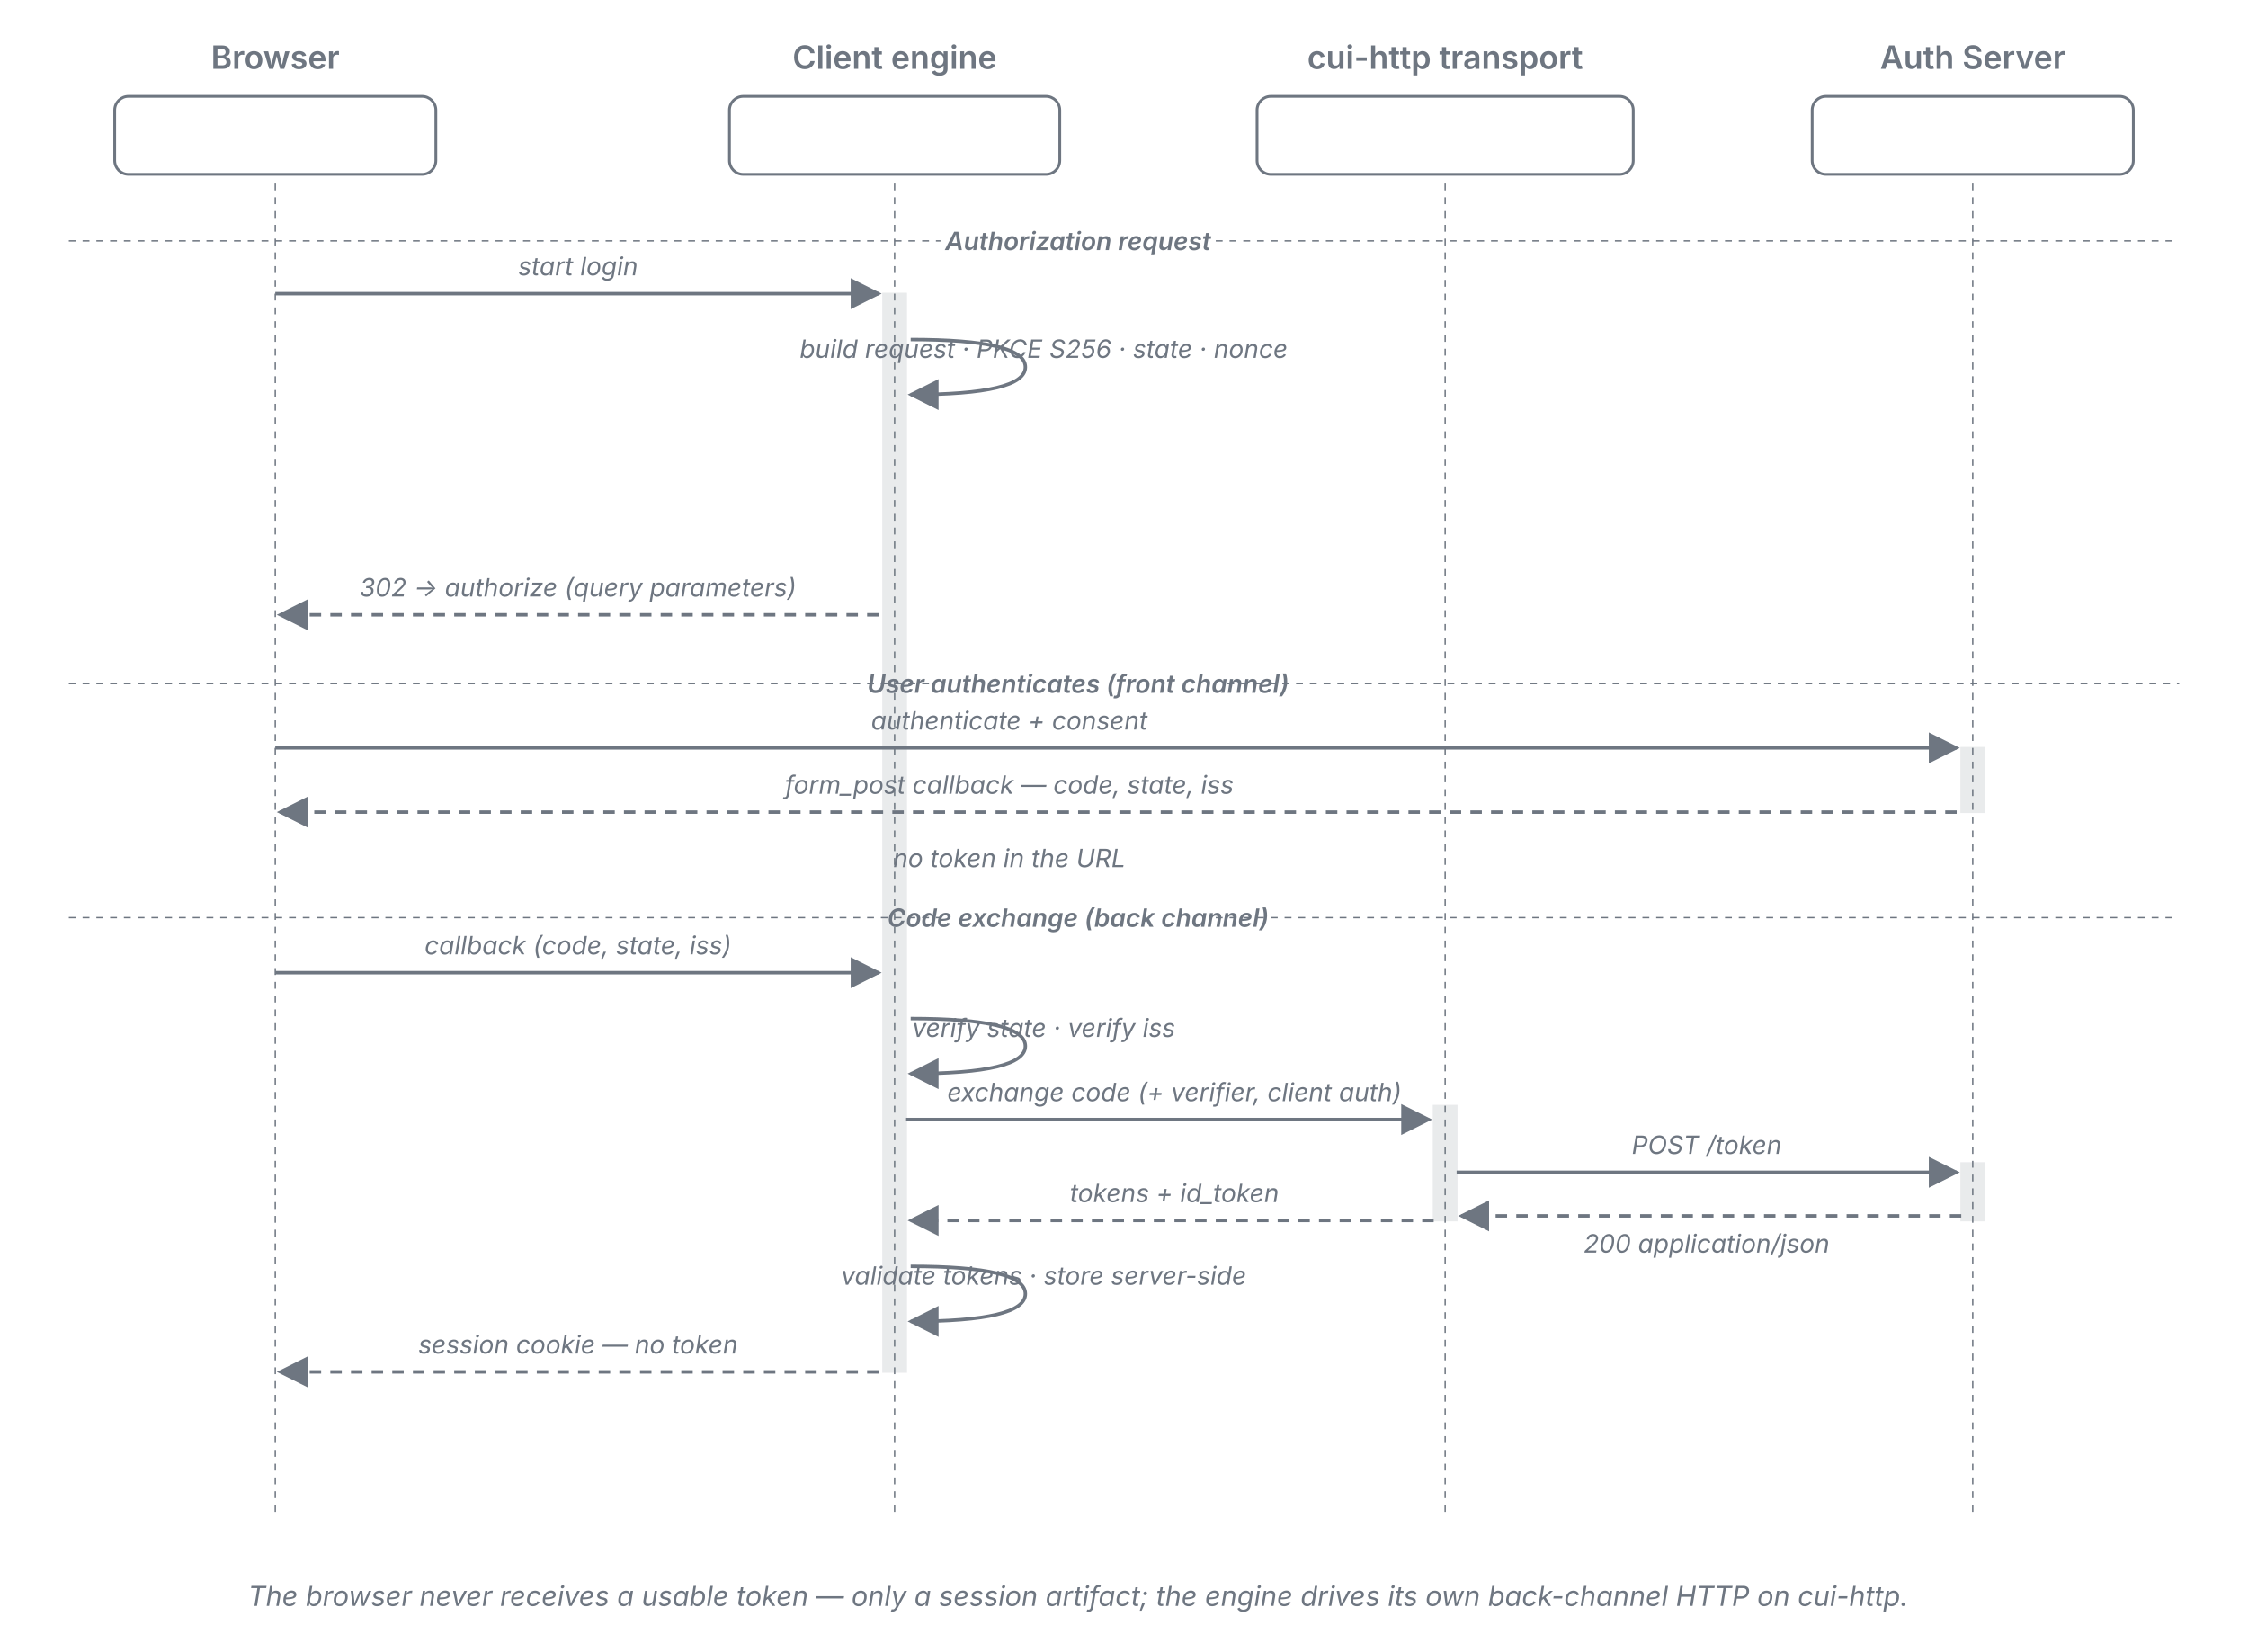
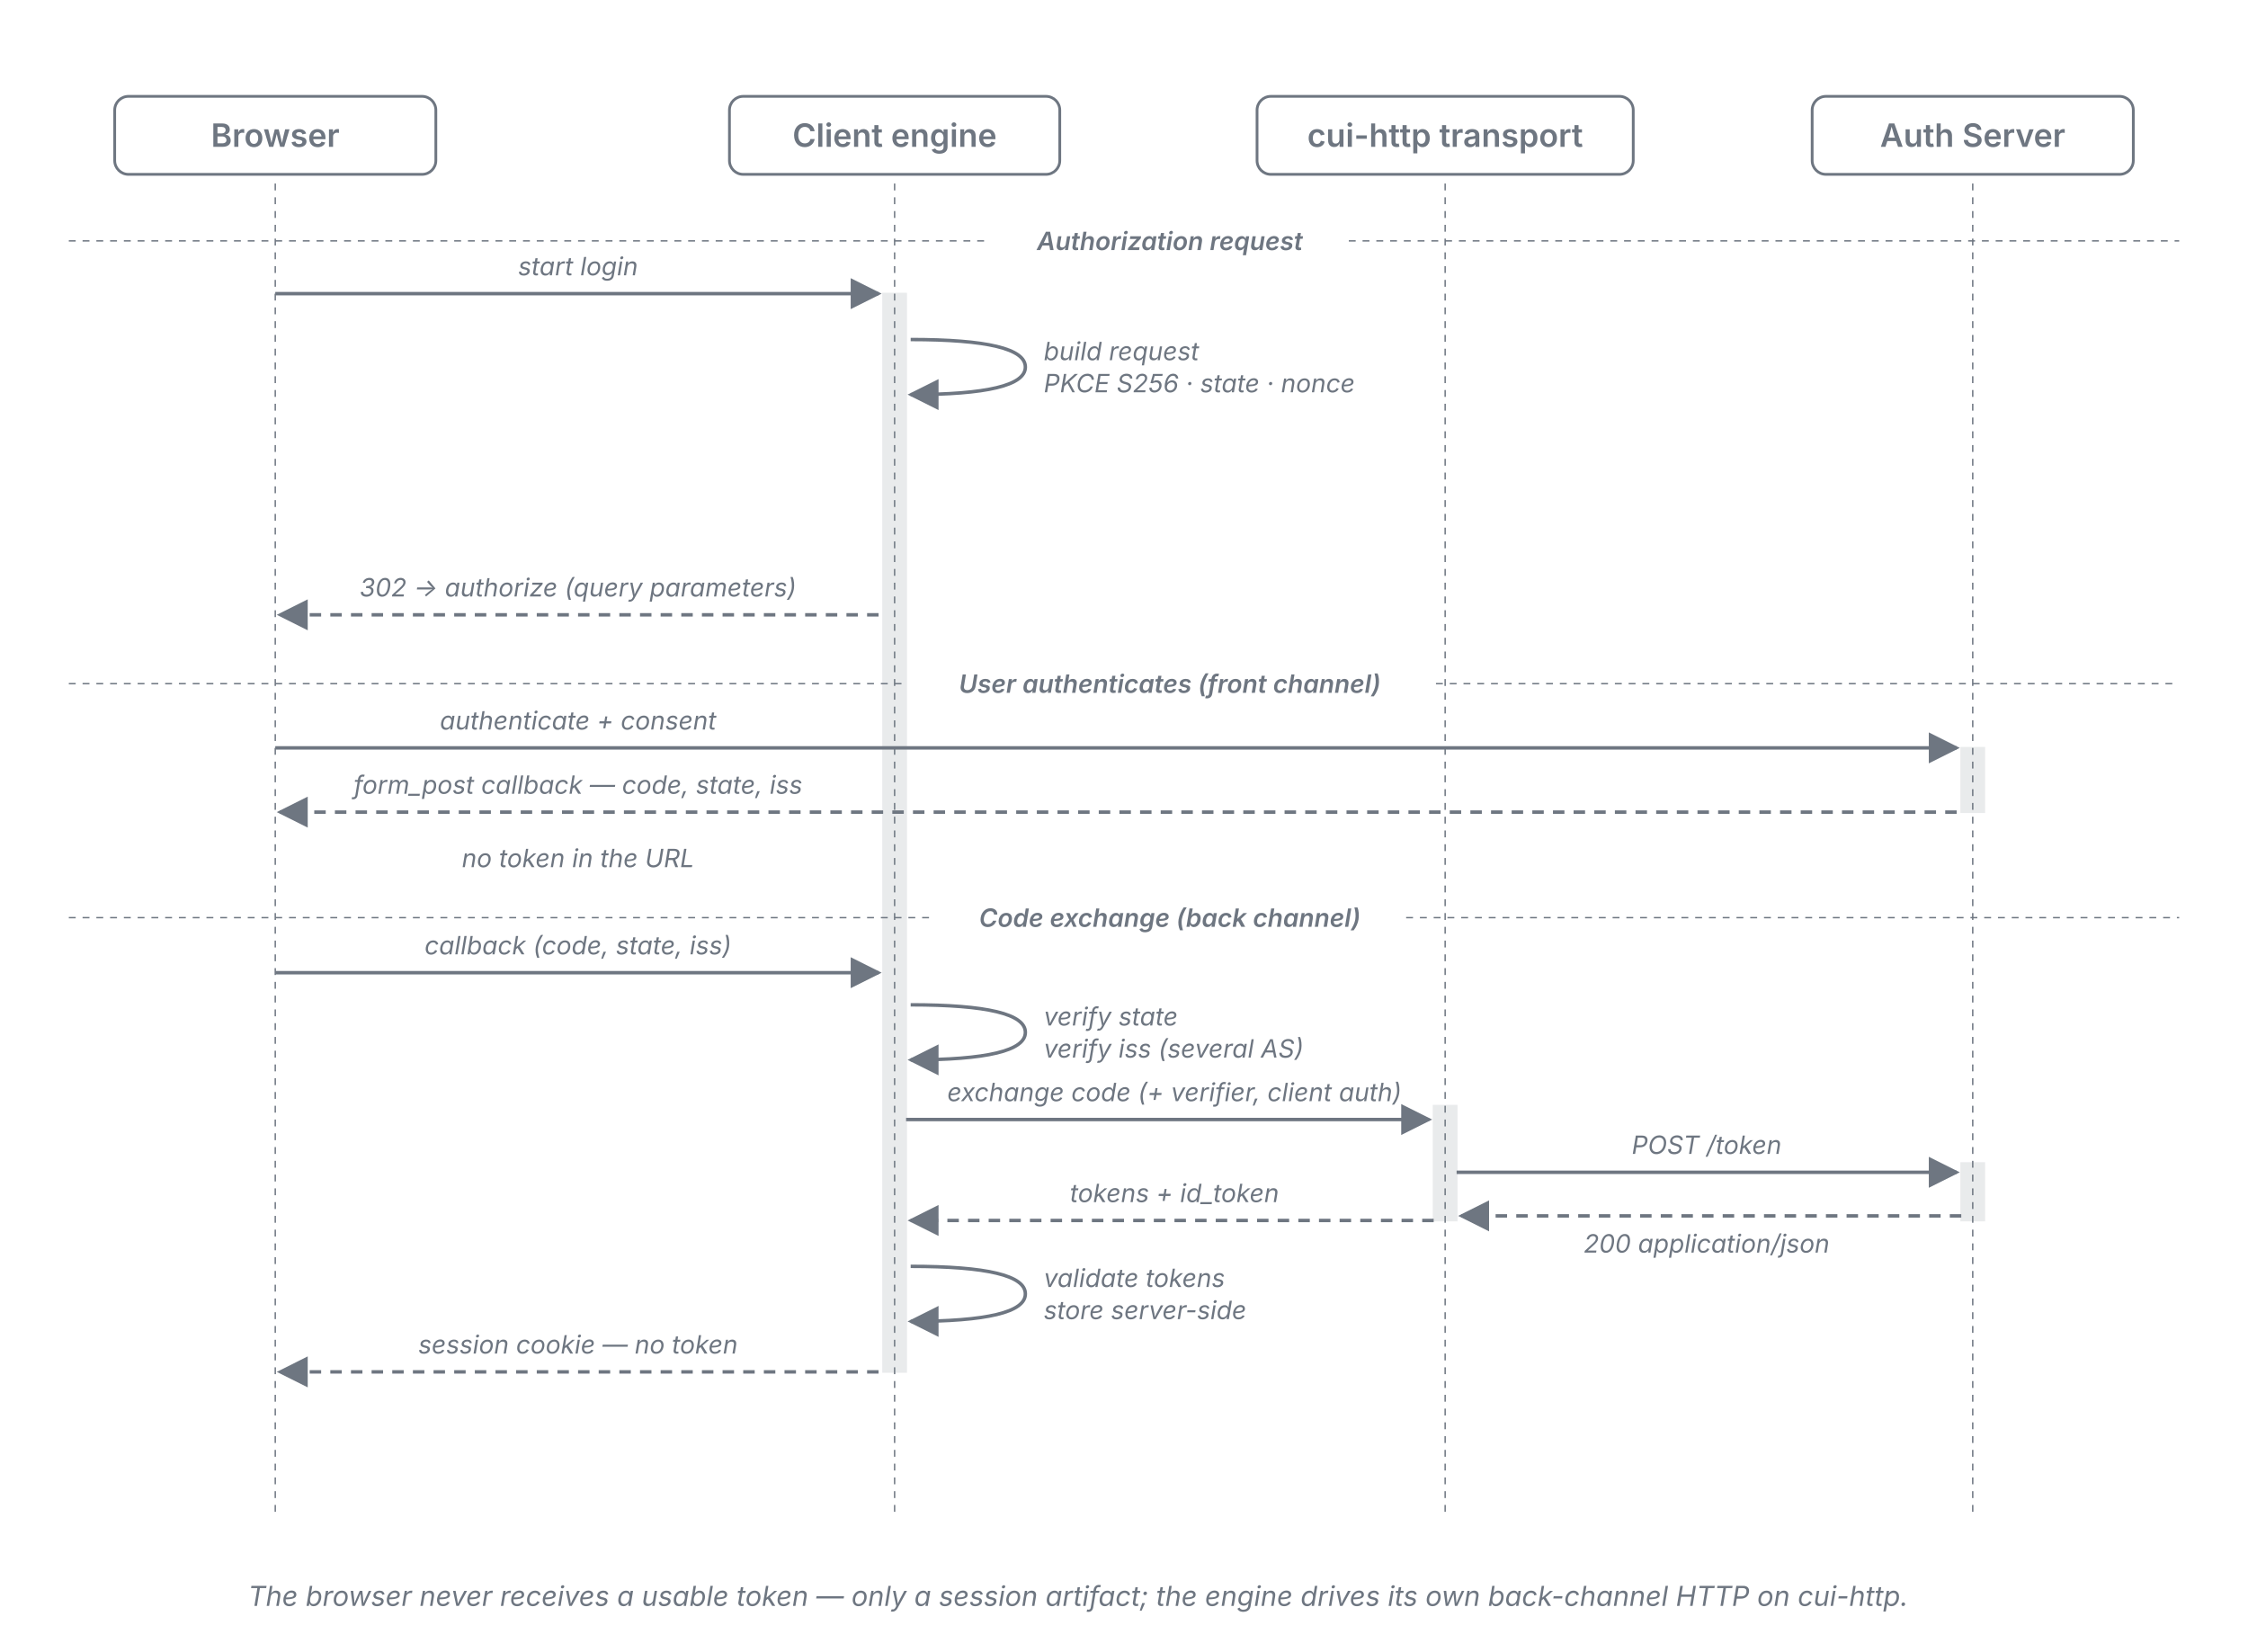
<svg xmlns="http://www.w3.org/2000/svg" viewBox="0 0 980 720" role="img" aria-labelledby="title desc" font-family="ui-sans-serif, -apple-system, system-ui, 'Segoe UI', sans-serif">
  <defs>
    <marker id="arrow" viewBox="0 0 10 10" refX="9" refY="5" markerWidth="9" markerHeight="9" orient="auto">
      <path d="M0,0 L10,5 L0,10 z" class="arrow-fill" />
    </marker>
    <style>
      .col-header   { font-size: 14px; font-weight: 600; fill: #6e7681; text-anchor: middle; }
      .stroke       { stroke: #6e7681; stroke-width: 1.2; fill: none; }
      .sep          { stroke: #6e7681; stroke-width: 0.6; stroke-dasharray: 3 3; }
      .arrow        { stroke: #6e7681; stroke-width: 1.5; fill: none; }
      .arrow-return { stroke: #6e7681; stroke-width: 1.5; fill: none; stroke-dasharray: 5 4; }
      .arrow-fill   { fill: #6e7681; }
      .arrow-lbl    { font-size: 11px; fill: #6e7681; text-anchor: middle; font-style: italic; }
+       .loop-lbl     { font-size: 11px; fill: #6e7681; text-anchor: start; font-style: italic; }
      .activation   { stroke: #6e7681; stroke-width: 0.8; fill: #6e7681; opacity: 0.15; }
      .col-sub      { font-size: 11px; fill: #6e7681; text-anchor: middle; font-style: italic; }
      .phase-lbl    { font-size: 11px; fill: #6e7681; text-anchor: middle; font-style: italic; font-weight: 600; }
      .caption      { font-size: 12px; fill: #6e7681; text-anchor: middle; font-style: italic; }
    </style>
  </defs>
-   <text x="120" y="30" class="col-header">Browser</text>
+   <text x="120" y="64" class="col-header">Browser</text>
  <rect class="stroke" x="50" y="42" width="140" height="34" rx="6" ry="6" />
  <line class="sep" x1="120" y1="80" x2="120" y2="662" />
-   <text x="390" y="30" class="col-header">Client engine</text>
+   <text x="390" y="64" class="col-header">Client engine</text>
  <rect class="stroke" x="318" y="42" width="144" height="34" rx="6" ry="6" />
  <line class="sep" x1="390" y1="80" x2="390" y2="662" />
-   <text x="630" y="30" class="col-header">cui-http transport</text>
+   <text x="630" y="64" class="col-header">cui-http transport</text>
  <rect class="stroke" x="548" y="42" width="164" height="34" rx="6" ry="6" />
  <line class="sep" x1="630" y1="80" x2="630" y2="662" />
-   <text x="860" y="30" class="col-header">Auth Server</text>
+   <text x="860" y="64" class="col-header">Auth Server</text>
  <rect class="stroke" x="790" y="42" width="140" height="34" rx="6" ry="6" />
  <line class="sep" x1="860" y1="80" x2="860" y2="662" />
  <rect class="activation" x="385" y="128" width="10" height="470" />
  <rect class="activation" x="855" y="326" width="10" height="28" />
  <rect class="activation" x="625" y="482" width="10" height="50" />
  <rect class="activation" x="855" y="507" width="10" height="25" />
-   <line class="sep" x1="30" y1="105" x2="410" y2="105" />
-   <line class="sep" x1="530" y1="105" x2="950" y2="105" />
-   <text x="470" y="109" class="phase-lbl">Authorization request</text>
+   <line class="sep" x1="30" y1="105" x2="432" y2="105" />
+   <line class="sep" x1="588" y1="105" x2="950" y2="105" />
+   <text x="510" y="109" class="phase-lbl">Authorization request</text>
  <line class="arrow" x1="120" y1="128" x2="383" y2="128" marker-end="url(#arrow)" />
  <text x="252" y="120" class="arrow-lbl">start login</text>
  <path class="arrow" d="M 397 148 Q 447 148 447 160 Q 447 172 397 172" marker-end="url(#arrow)" />
-   <text x="455" y="156" class="arrow-lbl" text-anchor="start">build request · PKCE S256 · state · nonce</text>
+   <text x="455" y="157" class="loop-lbl">build request</text>
+   <text x="455" y="171" class="loop-lbl">PKCE S256 · state · nonce</text>
  <line class="arrow-return" x1="383" y1="268" x2="122" y2="268" marker-end="url(#arrow)" />
  <text x="252" y="260" class="arrow-lbl">302 → authorize (query parameters)</text>
-   <line class="sep" x1="30" y1="298" x2="405" y2="298" />
-   <line class="sep" x1="535" y1="298" x2="950" y2="298" />
-   <text x="470" y="302" class="phase-lbl">User authenticates (front channel)</text>
+   <line class="sep" x1="30" y1="298" x2="394" y2="298" />
+   <line class="sep" x1="626" y1="298" x2="950" y2="298" />
+   <text x="510" y="302" class="phase-lbl">User authenticates (front channel)</text>
  <line class="arrow" x1="120" y1="326" x2="853" y2="326" marker-end="url(#arrow)" />
-   <text x="440" y="318" class="arrow-lbl">authenticate + consent</text>
+   <text x="252" y="318" class="arrow-lbl">authenticate + consent</text>
  <line class="arrow-return" x1="853" y1="354" x2="122" y2="354" marker-end="url(#arrow)" />
-   <text x="440" y="346" class="arrow-lbl">form_post callback — code, state, iss</text>
-   <text x="440" y="378" class="col-sub">no token in the URL</text>
-   <line class="sep" x1="30" y1="400" x2="410" y2="400" />
-   <line class="sep" x1="530" y1="400" x2="950" y2="400" />
-   <text x="470" y="404" class="phase-lbl">Code exchange (back channel)</text>
+   <text x="252" y="346" class="arrow-lbl">form_post callback — code, state, iss</text>
+   <text x="252" y="378" class="col-sub">no token in the URL</text>
+   <line class="sep" x1="30" y1="400" x2="407" y2="400" />
+   <line class="sep" x1="613" y1="400" x2="950" y2="400" />
+   <text x="510" y="404" class="phase-lbl">Code exchange (back channel)</text>
  <line class="arrow" x1="120" y1="424" x2="383" y2="424" marker-end="url(#arrow)" />
  <text x="252" y="416" class="arrow-lbl">callback (code, state, iss)</text>
-   <path class="arrow" d="M 397 444 Q 447 444 447 456 Q 447 468 397 468" marker-end="url(#arrow)" />
-   <text x="455" y="452" class="arrow-lbl" text-anchor="start">verify state · verify iss</text>
+   <path class="arrow" d="M 397 438 Q 447 438 447 450 Q 447 462 397 462" marker-end="url(#arrow)" />
+   <text x="455" y="447" class="loop-lbl">verify state</text>
+   <text x="455" y="461" class="loop-lbl">verify iss (several AS)</text>
  <line class="arrow" x1="395" y1="488" x2="623" y2="488" marker-end="url(#arrow)" />
  <text x="512" y="480" class="arrow-lbl">exchange code (+ verifier, client auth)</text>
  <line class="arrow" x1="635" y1="511" x2="853" y2="511" marker-end="url(#arrow)" />
  <text x="744" y="503" class="arrow-lbl">POST /token</text>
  <line class="arrow-return" x1="855" y1="530" x2="637" y2="530" marker-end="url(#arrow)" />
  <text x="744" y="546" class="arrow-lbl">200 application/json</text>
  <line class="arrow-return" x1="625" y1="532" x2="397" y2="532" marker-end="url(#arrow)" />
  <text x="512" y="524" class="arrow-lbl">tokens + id_token</text>
  <path class="arrow" d="M 397 552 Q 447 552 447 564 Q 447 576 397 576" marker-end="url(#arrow)" />
-   <text x="455" y="560" class="arrow-lbl" text-anchor="start">validate tokens · store server-side</text>
+   <text x="455" y="561" class="loop-lbl">validate tokens</text>
+   <text x="455" y="575" class="loop-lbl">store server-side</text>
  <line class="arrow-return" x1="383" y1="598" x2="122" y2="598" marker-end="url(#arrow)" />
  <text x="252" y="590" class="arrow-lbl">session cookie — no token</text>
  <text x="470" y="700" class="caption">The browser never receives a usable token — only a session artifact; the engine drives its own back-channel HTTP on cui-http.</text>
</svg>
